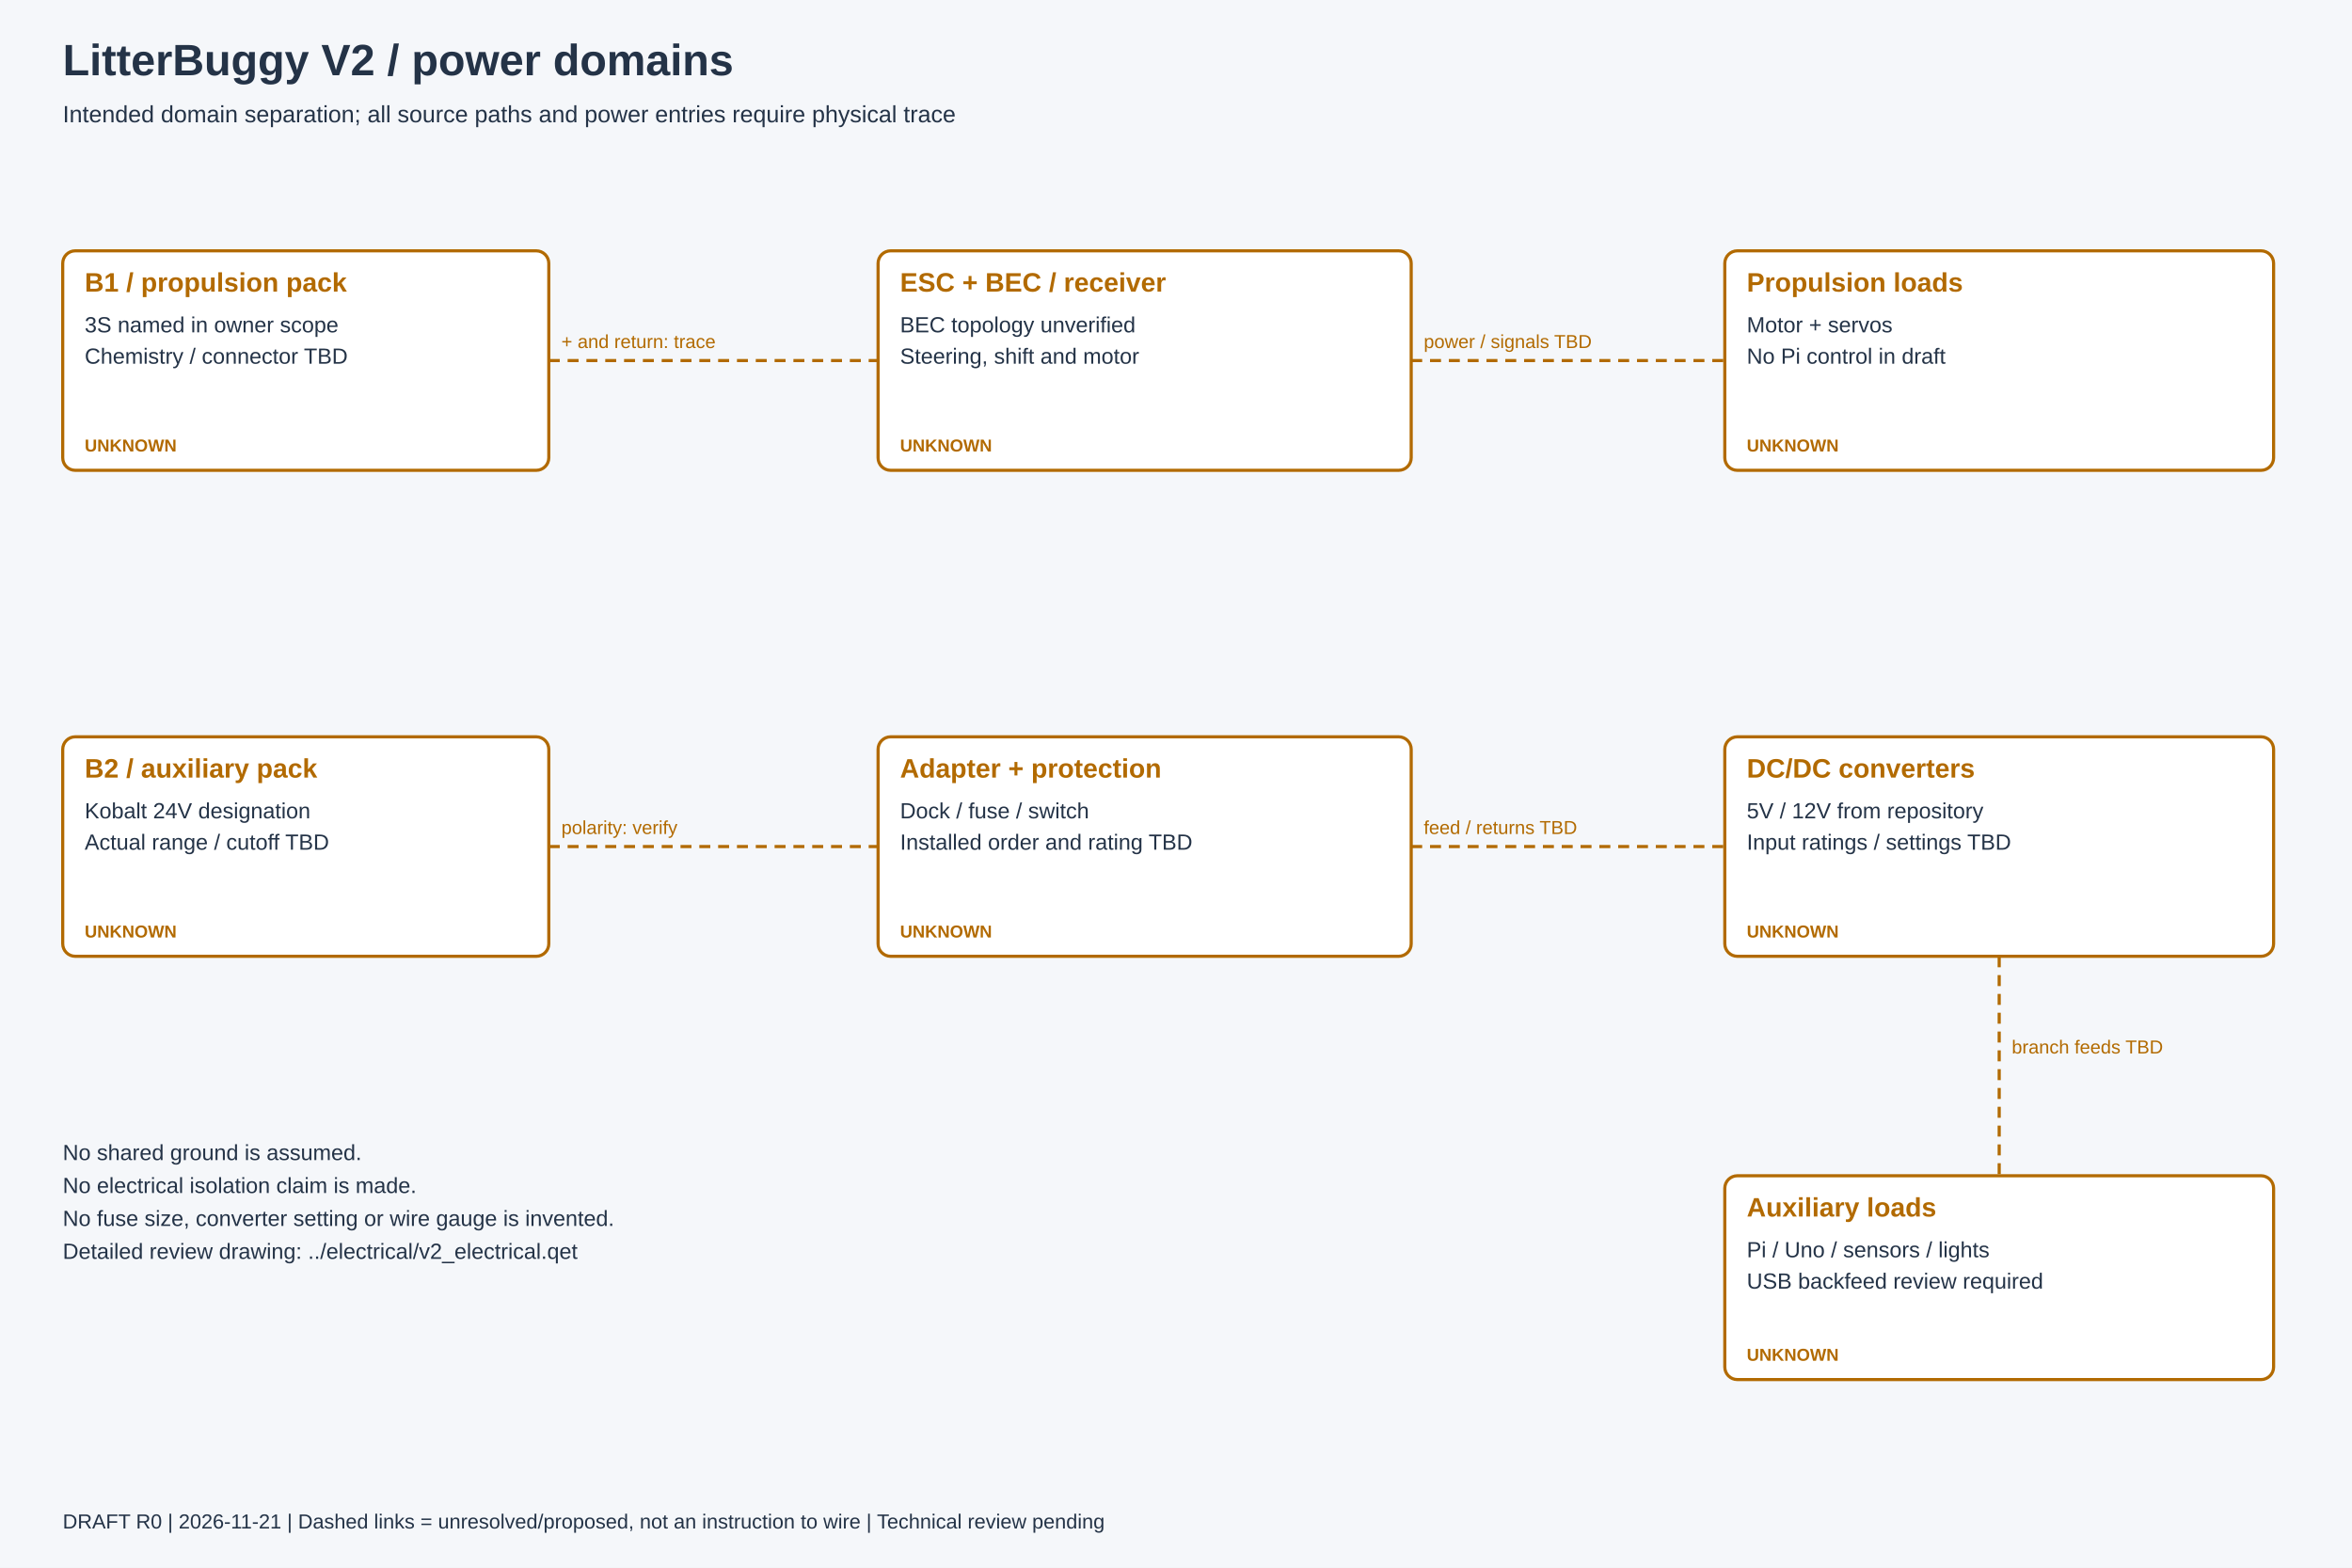
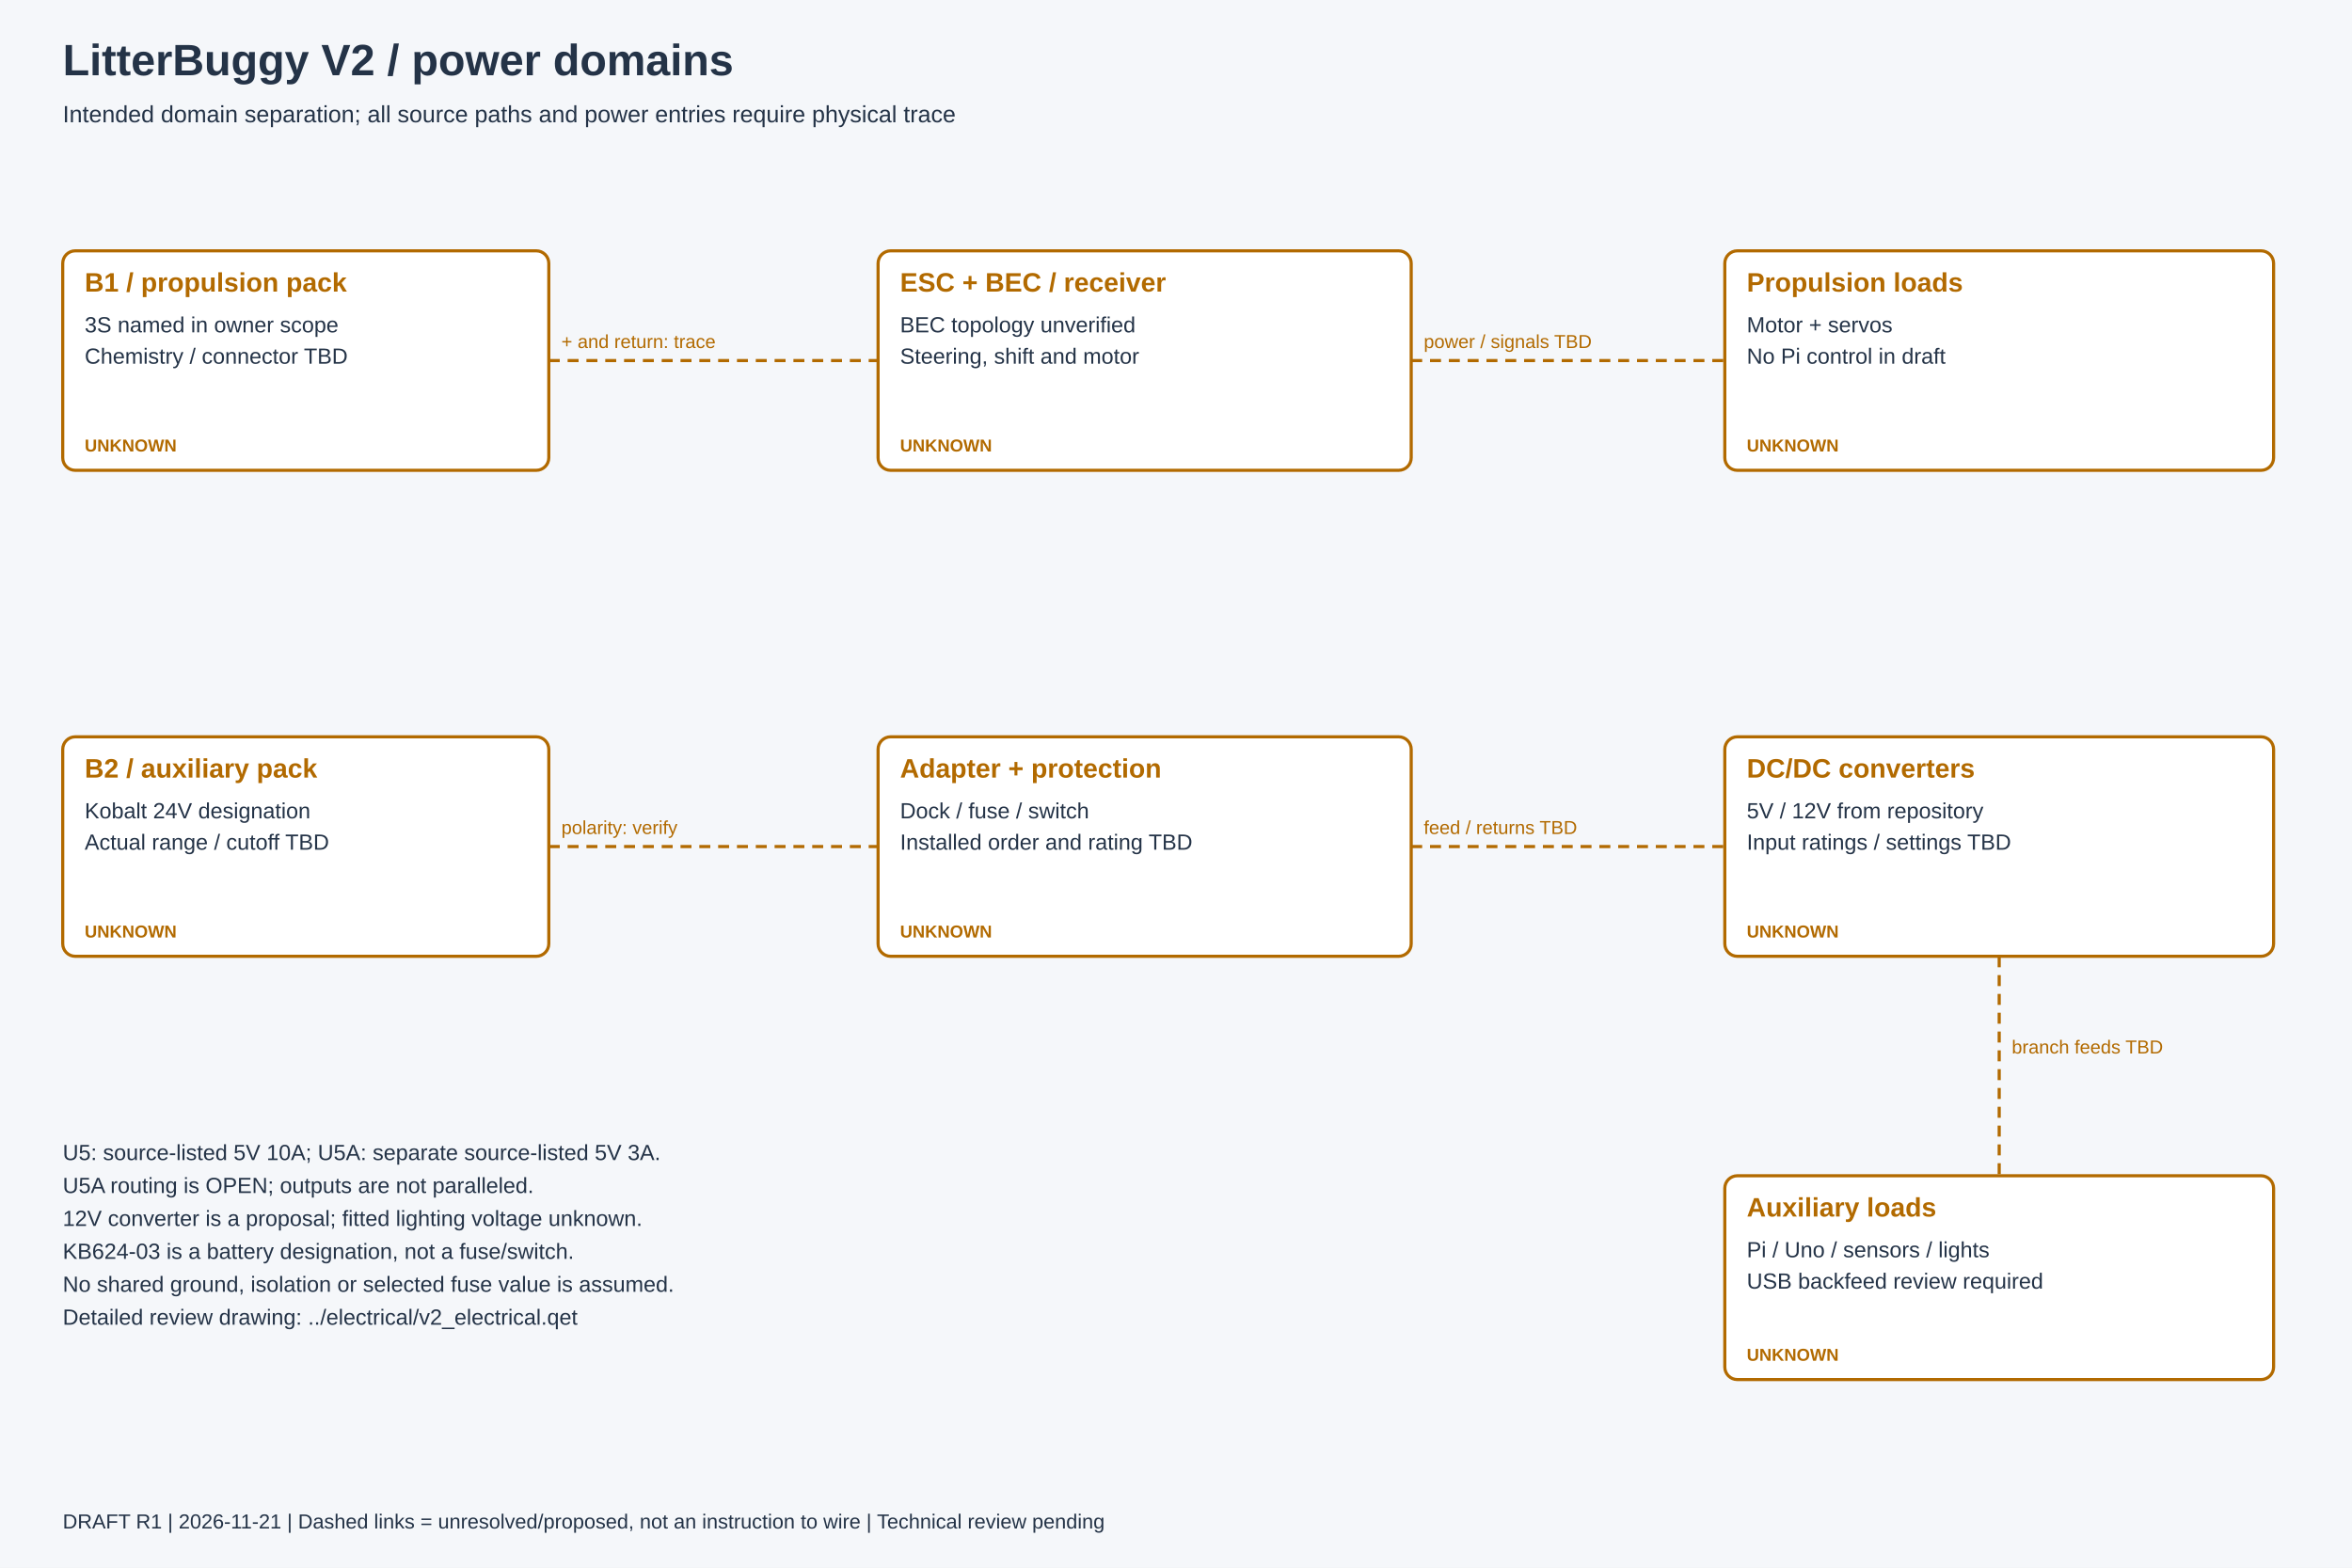
<svg xmlns="http://www.w3.org/2000/svg" width="1500" height="1000" viewBox="0 0 1500 1000">
  <rect width="1500" height="1000" fill="#f5f7fa" />
  <text x="40" y="48" font-family="Arial,sans-serif" font-size="28" font-weight="700" fill="#243347">LitterBuggy V2 / power domains</text>
  <text x="40" y="78" font-family="Arial,sans-serif" font-size="15" font-weight="400" fill="#243347">Intended domain separation; all source paths and power entries require physical trace</text>
  <polyline points="350,230.0 455.0,230.0 455.0,230.0 560,230.0" fill="none" stroke="#b26a00" stroke-width="2" stroke-dasharray="7 5" />
  <text x="358" y="222.0" font-family="Arial,sans-serif" font-size="12" font-weight="400" fill="#b26a00">+ and return: trace</text>
  <polyline points="900,230.0 1000.0,230.0 1000.0,230.0 1100,230.0" fill="none" stroke="#b26a00" stroke-width="2" stroke-dasharray="7 5" />
  <text x="908" y="222.0" font-family="Arial,sans-serif" font-size="12" font-weight="400" fill="#b26a00">power / signals TBD</text>
  <polyline points="350,540.0 455.0,540.0 455.0,540.0 560,540.0" fill="none" stroke="#b26a00" stroke-width="2" stroke-dasharray="7 5" />
  <text x="358" y="532.0" font-family="Arial,sans-serif" font-size="12" font-weight="400" fill="#b26a00">polarity: verify</text>
  <polyline points="900,540.0 1000.0,540.0 1000.0,540.0 1100,540.0" fill="none" stroke="#b26a00" stroke-width="2" stroke-dasharray="7 5" />
  <text x="908" y="532.0" font-family="Arial,sans-serif" font-size="12" font-weight="400" fill="#b26a00">feed / returns TBD</text>
  <polyline points="1275.0,610 1275.0,610 1275.0,750 1275.0,750" fill="none" stroke="#b26a00" stroke-width="2" stroke-dasharray="7 5" />
  <text x="1283.0" y="672.0" font-family="Arial,sans-serif" font-size="12" font-weight="400" fill="#b26a00">branch feeds TBD</text>
  <rect x="40" y="160" width="310" height="140" rx="8" fill="white" stroke="#b26a00" stroke-width="2" />
  <text x="54" y="186" font-family="Arial,sans-serif" font-size="17" font-weight="700" fill="#b26a00">B1 / propulsion pack</text>
  <text x="54" y="212" font-family="Arial,sans-serif" font-size="14" font-weight="400" fill="#243347">3S named in owner scope</text>
  <text x="54" y="232" font-family="Arial,sans-serif" font-size="14" font-weight="400" fill="#243347">Chemistry / connector TBD</text>
  <text x="54" y="288" font-family="Arial,sans-serif" font-size="11" font-weight="700" fill="#b26a00">UNKNOWN</text>
  <rect x="560" y="160" width="340" height="140" rx="8" fill="white" stroke="#b26a00" stroke-width="2" />
  <text x="574" y="186" font-family="Arial,sans-serif" font-size="17" font-weight="700" fill="#b26a00">ESC + BEC / receiver</text>
  <text x="574" y="212" font-family="Arial,sans-serif" font-size="14" font-weight="400" fill="#243347">BEC topology unverified</text>
  <text x="574" y="232" font-family="Arial,sans-serif" font-size="14" font-weight="400" fill="#243347">Steering, shift and motor</text>
  <text x="574" y="288" font-family="Arial,sans-serif" font-size="11" font-weight="700" fill="#b26a00">UNKNOWN</text>
  <rect x="1100" y="160" width="350" height="140" rx="8" fill="white" stroke="#b26a00" stroke-width="2" />
  <text x="1114" y="186" font-family="Arial,sans-serif" font-size="17" font-weight="700" fill="#b26a00">Propulsion loads</text>
  <text x="1114" y="212" font-family="Arial,sans-serif" font-size="14" font-weight="400" fill="#243347">Motor + servos</text>
  <text x="1114" y="232" font-family="Arial,sans-serif" font-size="14" font-weight="400" fill="#243347">No Pi control in draft</text>
  <text x="1114" y="288" font-family="Arial,sans-serif" font-size="11" font-weight="700" fill="#b26a00">UNKNOWN</text>
  <rect x="40" y="470" width="310" height="140" rx="8" fill="white" stroke="#b26a00" stroke-width="2" />
  <text x="54" y="496" font-family="Arial,sans-serif" font-size="17" font-weight="700" fill="#b26a00">B2 / auxiliary pack</text>
  <text x="54" y="522" font-family="Arial,sans-serif" font-size="14" font-weight="400" fill="#243347">Kobalt 24V designation</text>
  <text x="54" y="542" font-family="Arial,sans-serif" font-size="14" font-weight="400" fill="#243347">Actual range / cutoff TBD</text>
  <text x="54" y="598" font-family="Arial,sans-serif" font-size="11" font-weight="700" fill="#b26a00">UNKNOWN</text>
  <rect x="560" y="470" width="340" height="140" rx="8" fill="white" stroke="#b26a00" stroke-width="2" />
  <text x="574" y="496" font-family="Arial,sans-serif" font-size="17" font-weight="700" fill="#b26a00">Adapter + protection</text>
  <text x="574" y="522" font-family="Arial,sans-serif" font-size="14" font-weight="400" fill="#243347">Dock / fuse / switch</text>
  <text x="574" y="542" font-family="Arial,sans-serif" font-size="14" font-weight="400" fill="#243347">Installed order and rating TBD</text>
  <text x="574" y="598" font-family="Arial,sans-serif" font-size="11" font-weight="700" fill="#b26a00">UNKNOWN</text>
  <rect x="1100" y="470" width="350" height="140" rx="8" fill="white" stroke="#b26a00" stroke-width="2" />
  <text x="1114" y="496" font-family="Arial,sans-serif" font-size="17" font-weight="700" fill="#b26a00">DC/DC converters</text>
  <text x="1114" y="522" font-family="Arial,sans-serif" font-size="14" font-weight="400" fill="#243347">5V / 12V from repository</text>
  <text x="1114" y="542" font-family="Arial,sans-serif" font-size="14" font-weight="400" fill="#243347">Input ratings / settings TBD</text>
  <text x="1114" y="598" font-family="Arial,sans-serif" font-size="11" font-weight="700" fill="#b26a00">UNKNOWN</text>
  <rect x="1100" y="750" width="350" height="130" rx="8" fill="white" stroke="#b26a00" stroke-width="2" />
  <text x="1114" y="776" font-family="Arial,sans-serif" font-size="17" font-weight="700" fill="#b26a00">Auxiliary loads</text>
  <text x="1114" y="802" font-family="Arial,sans-serif" font-size="14" font-weight="400" fill="#243347">Pi / Uno / sensors / lights</text>
  <text x="1114" y="822" font-family="Arial,sans-serif" font-size="14" font-weight="400" fill="#243347">USB backfeed review required</text>
  <text x="1114" y="868" font-family="Arial,sans-serif" font-size="11" font-weight="700" fill="#b26a00">UNKNOWN</text>
-   <text x="40" y="740" font-family="Arial,sans-serif" font-size="14" font-weight="400" fill="#243347">No shared ground is assumed.</text>
-   <text x="40" y="761" font-family="Arial,sans-serif" font-size="14" font-weight="400" fill="#243347">No electrical isolation claim is made.</text>
-   <text x="40" y="782" font-family="Arial,sans-serif" font-size="14" font-weight="400" fill="#243347">No fuse size, converter setting or wire gauge is invented.</text>
-   <text x="40" y="803" font-family="Arial,sans-serif" font-size="14" font-weight="400" fill="#243347">Detailed review drawing: ../electrical/v2_electrical.qet</text>
-   <text x="40" y="975" font-family="Arial,sans-serif" font-size="13" font-weight="400" fill="#243347">DRAFT R0 | 2026-11-21 | Dashed links = unresolved/proposed, not an instruction to wire | Technical review pending</text>
+   <text x="40" y="740" font-family="Arial,sans-serif" font-size="14" font-weight="400" fill="#243347">U5: source-listed 5V 10A; U5A: separate source-listed 5V 3A.</text>
+   <text x="40" y="761" font-family="Arial,sans-serif" font-size="14" font-weight="400" fill="#243347">U5A routing is OPEN; outputs are not paralleled.</text>
+   <text x="40" y="782" font-family="Arial,sans-serif" font-size="14" font-weight="400" fill="#243347">12V converter is a proposal; fitted lighting voltage unknown.</text>
+   <text x="40" y="803" font-family="Arial,sans-serif" font-size="14" font-weight="400" fill="#243347">KB624-03 is a battery designation, not a fuse/switch.</text>
+   <text x="40" y="824" font-family="Arial,sans-serif" font-size="14" font-weight="400" fill="#243347">No shared ground, isolation or selected fuse value is assumed.</text>
+   <text x="40" y="845" font-family="Arial,sans-serif" font-size="14" font-weight="400" fill="#243347">Detailed review drawing: ../electrical/v2_electrical.qet</text>
+   <text x="40" y="975" font-family="Arial,sans-serif" font-size="13" font-weight="400" fill="#243347">DRAFT R1 | 2026-11-21 | Dashed links = unresolved/proposed, not an instruction to wire | Technical review pending</text>
</svg>
